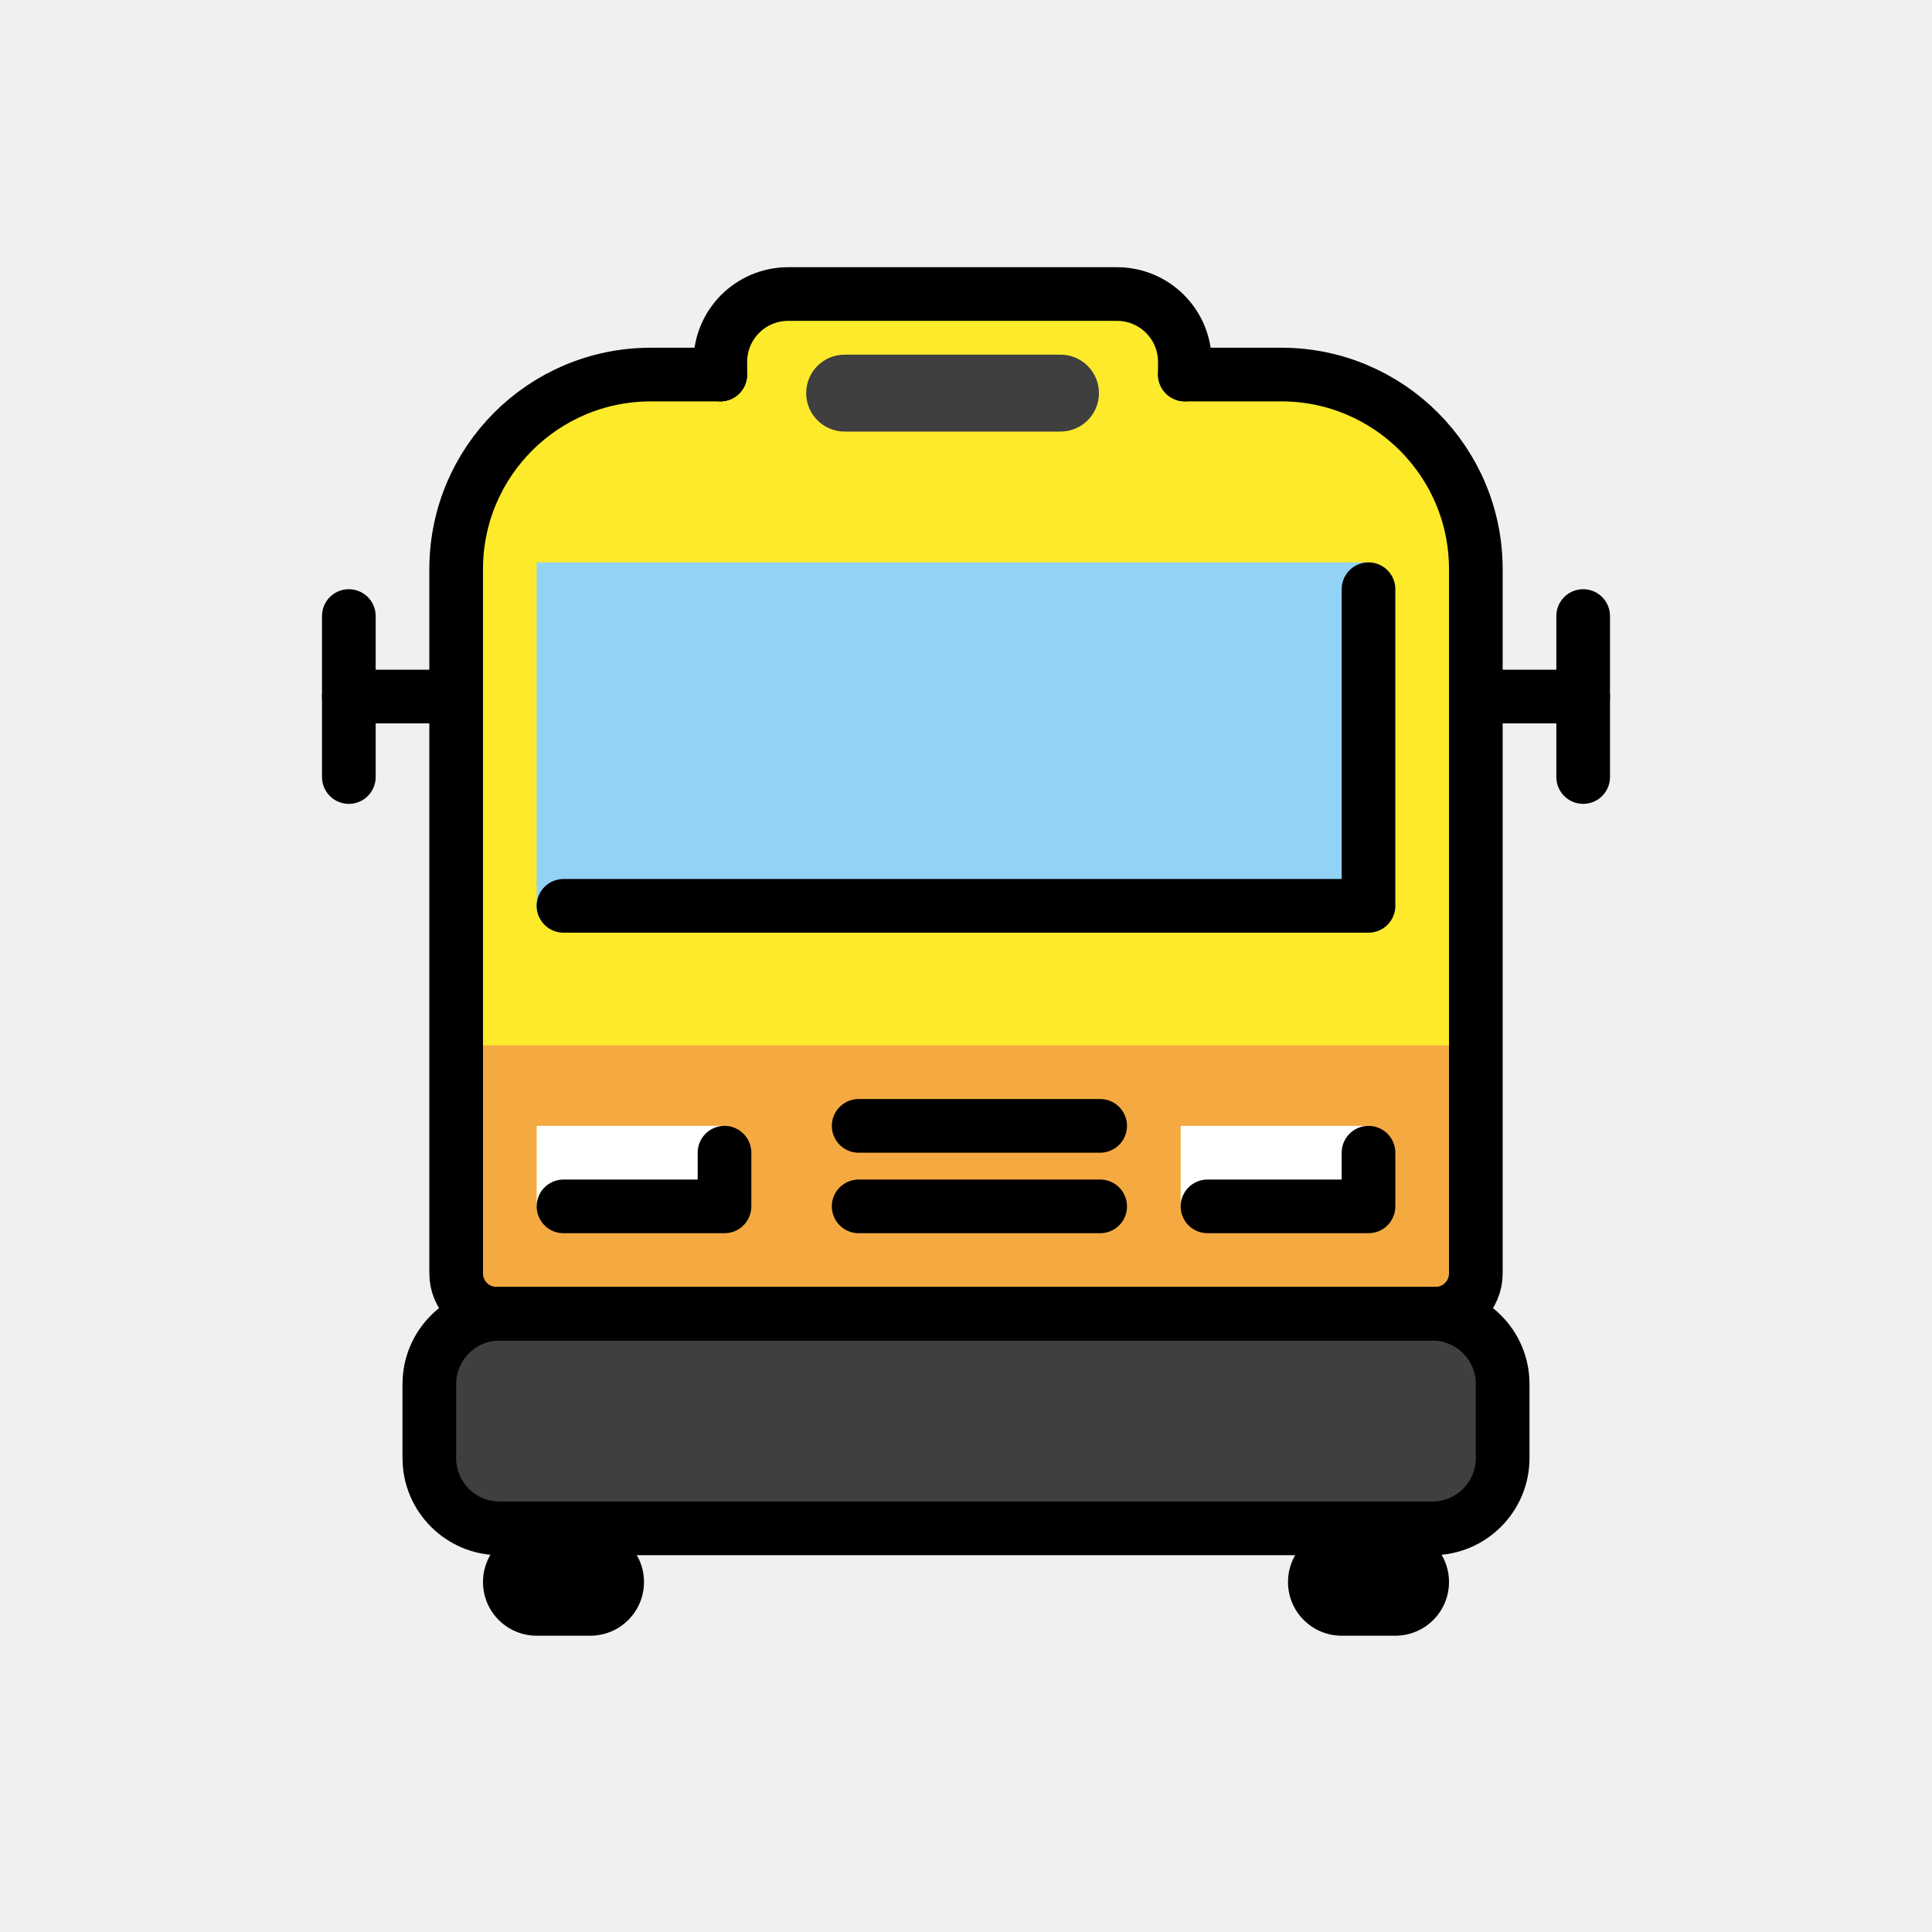
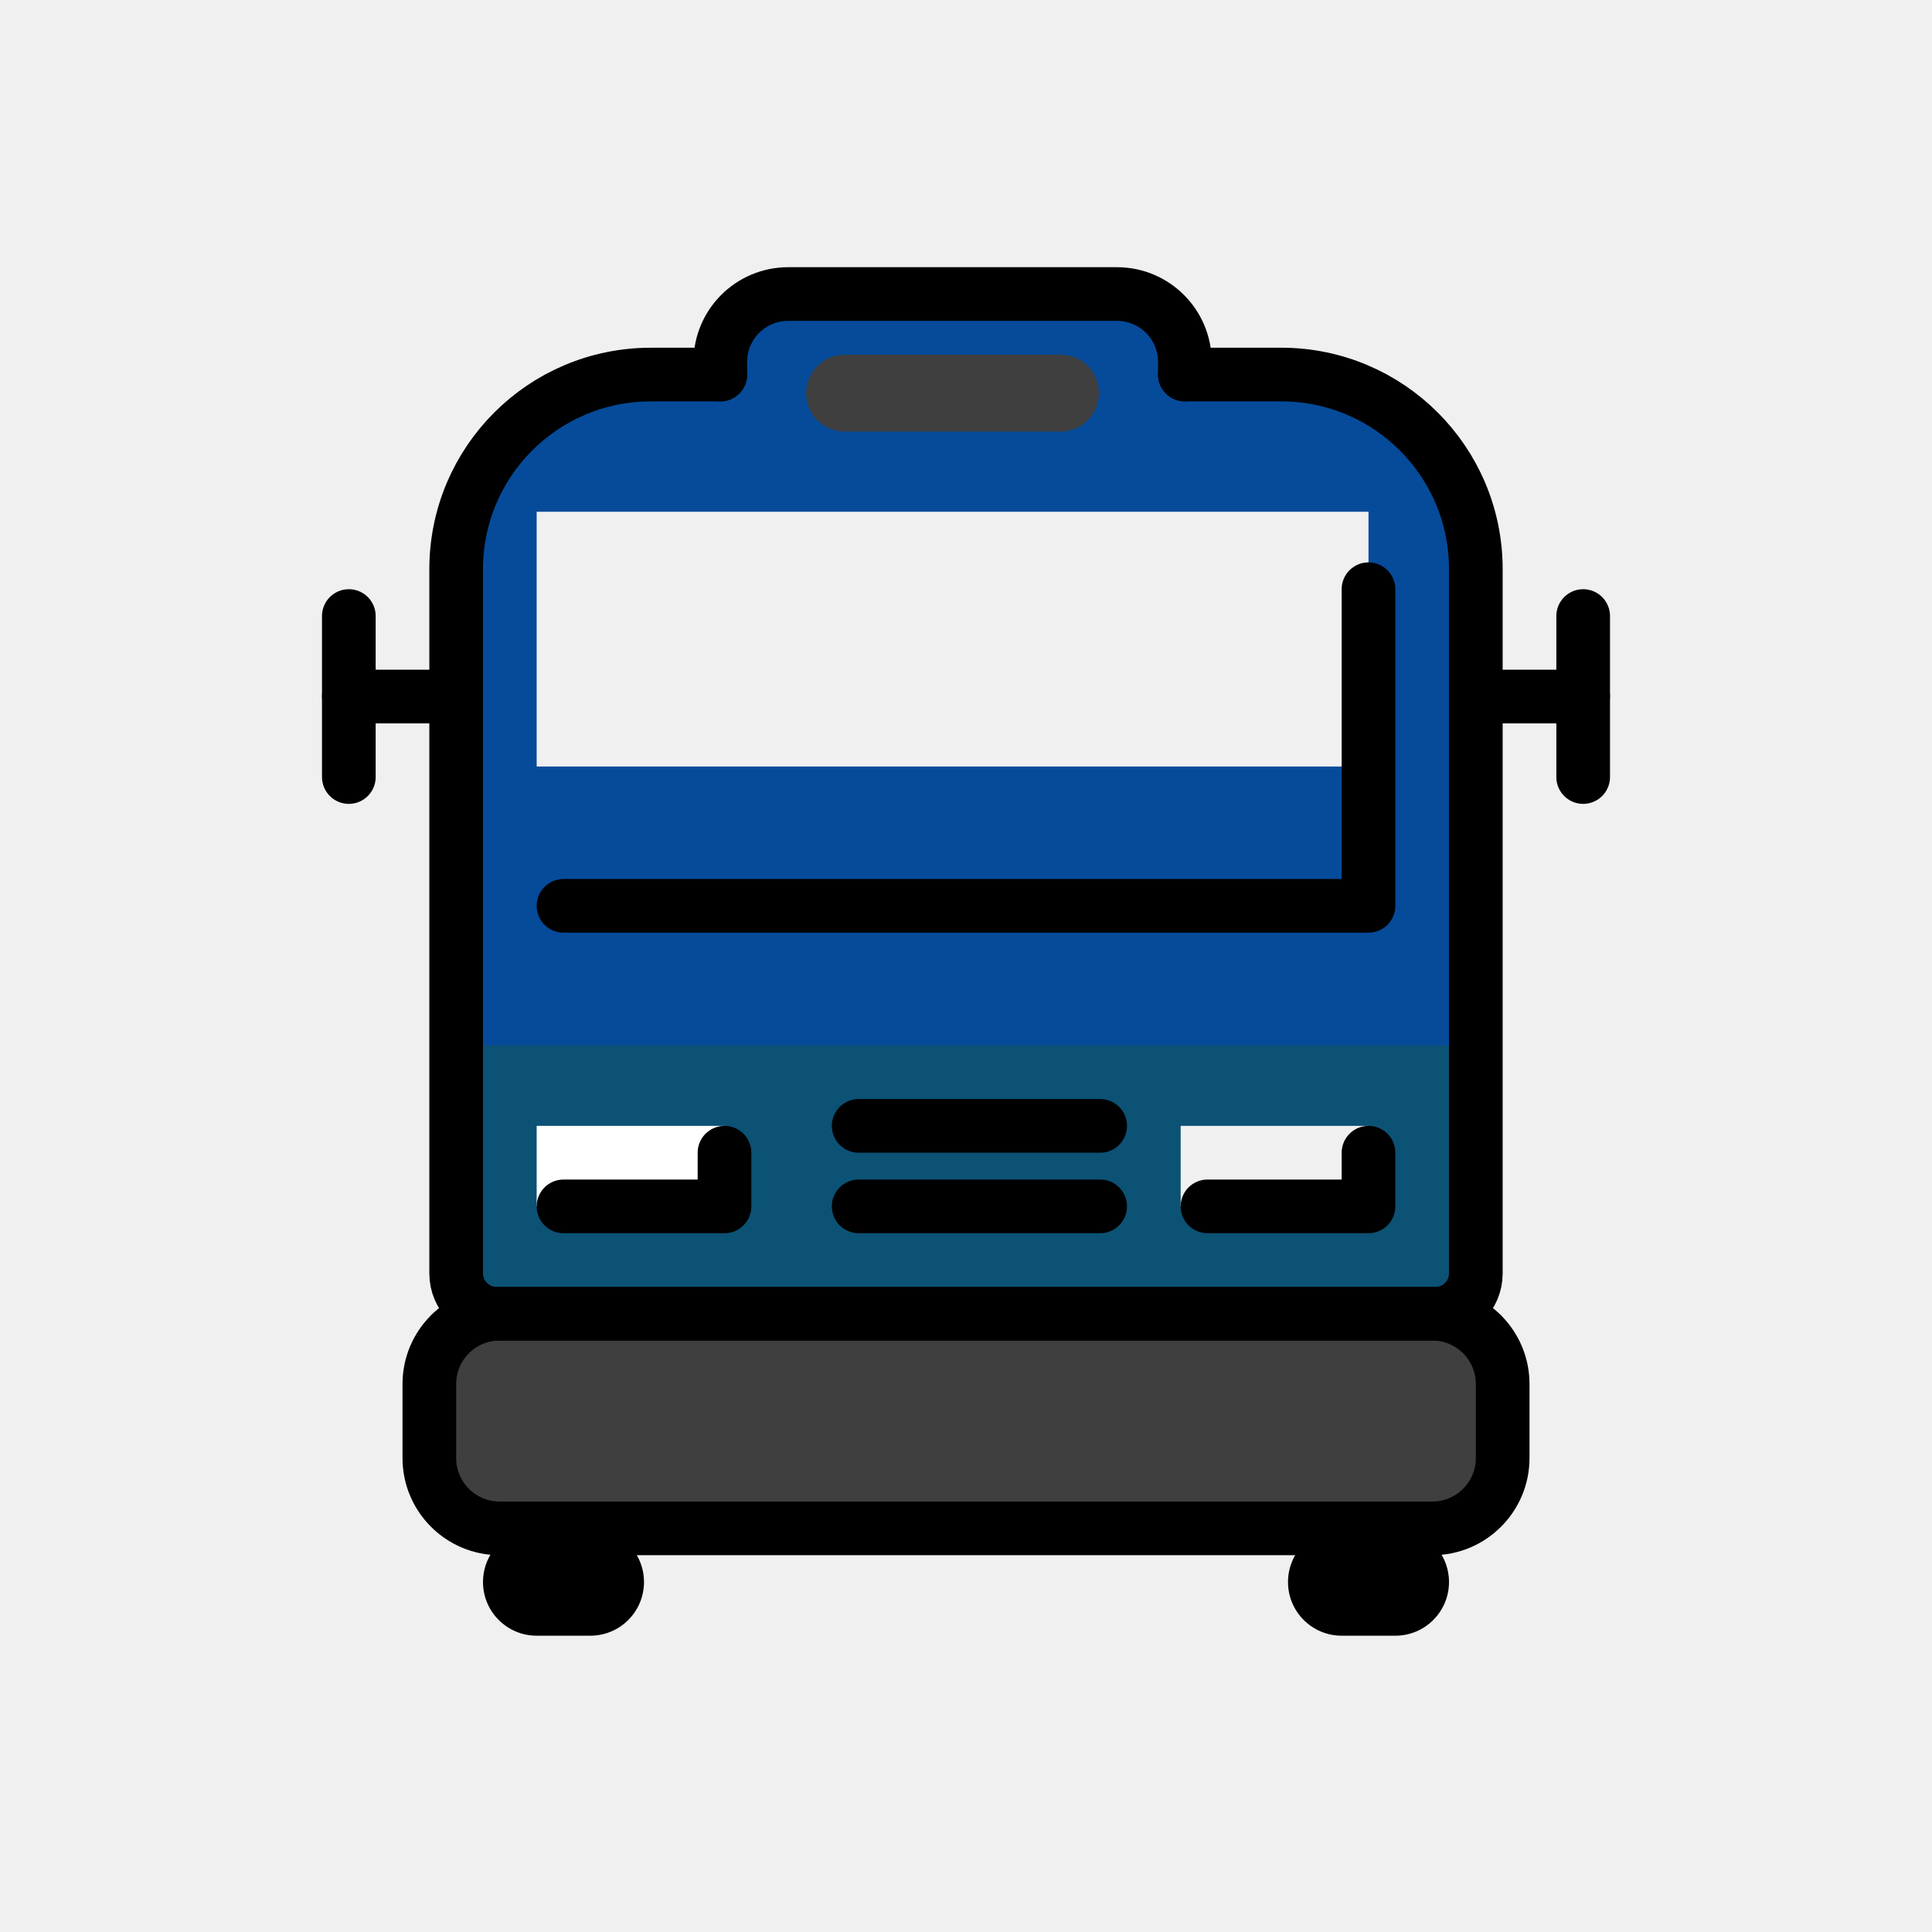
- <svg xmlns="http://www.w3.org/2000/svg" id="emoji" viewBox="0 0 72 72">
+ <svg xmlns="http://www.w3.org/2000/svg" id="emoji" viewBox="0 0 72 72" version="1.1">
+   <defs id="defs247">
+     <clipPath clipPathUnits="userSpaceOnUse" id="clipPath357">
+       <rect x="20" y="20.958" width="31" height="13" fill="#92d3f5" id="rect359" style="display:none" d="m 20,20.958 h 31 v 13 H 20 Z" />
+       <path id="lpe_path-effect361" class="powerclip" d="m 12,8.958 h 48 v 45 H 12 Z m 8,12 v 13 h 31 v -13 z" />
+     </clipPath>
+     <clipPath clipPathUnits="userSpaceOnUse" id="clipPath2762">
+       <rect x="44" y="41.958" width="7" height="3" fill="#ffffff" id="rect2764" style="display:none" d="m 44,41.958 h 7 v 3 h -7 z" />
+       <path id="lpe_path-effect2770" class="powerclip" d="m 15,36.958 h 17 v 13 H 15 Z m 29,5 v 3 h 7 v -3 z" />
+     </clipPath>
+     <clipPath clipPathUnits="userSpaceOnUse" id="clipPath2766">
+       <rect x="44" y="41.958" width="7" height="3" fill="#ffffff" id="rect2768" style="display:none" d="m 44,41.958 h 7 v 3 h -7 z" />
+       <path id="lpe_path-effect2774" class="powerclip" d="m 12,33.958 h 48 v 20 H 12 Z m 32,8 v 3 h 7 v -3 z" />
+     </clipPath>
+   </defs>
  <g id="color">
-     <rect x="27.689" y="10.958" rx="2.47" ry="2.47" width="16.946" height="4.941" fill="#fcea2b" />
-     <path fill="#fcea2b" d="M24.23,13.958H47.77A7.231,7.231,0,0,1,55,21.189V47.458a1.5,1.5,0,0,1-1.5,1.5h-35a1.5,1.5,0,0,1-1.5-1.5v-26.27a7.23,7.23,0,0,1,7.23-7.23Z" />
-     <rect x="17" y="38.958" width="38" height="10" fill="#f4aa41" />
-     <rect x="20" y="20.958" width="31" height="13" fill="#92d3f5" />
-     <rect x="20" y="41.958" width="7" height="3" fill="#fff" />
-     <rect x="44" y="41.958" width="7" height="3" fill="#fff" />
-     <rect x="16" y="48.958" rx="2.621" ry="2.621" width="40" height="8" fill="#3f3f3f" />
-     <rect x="30.044" y="13.217" rx="1.433" ry="1.433" width="10.911" height="2.866" fill="#3f3f3f" />
+     <rect x="27.689" y="10.958" rx="2.47" ry="2.47" width="16.946" height="4.941" fill="#fcea2b" id="rect198" style="fill:#054b9a;fill-opacity:1" />
+     <path fill="#fcea2b" d="M 24.23,13.958 H 47.77 A 7.231,7.231 0 0 1 55,21.189 v 26.27 a 1.5,1.5 0 0 1 -1.5,1.5 h -35 a 1.5,1.5 0 0 1 -1.5,-1.5 v -26.27 a 7.23,7.23 0 0 1 7.23,-7.23 z" id="path200" clip-path="url(#clipPath357)" style="fill:#054b9a;fill-opacity:1" transform="matrix(1,0,0,0.7303982,0,3.763183)" />
+     <rect x="17" y="38.958" width="38" height="10" fill="#f4aa41" id="rect202" style="fill:#0c5275;fill-opacity:1" clip-path="url(#clipPath2766)" d="m 17,38.958 h 38 v 10 H 17 Z" />
+     <rect x="20" y="41.958" width="7" height="3" fill="#fff" id="rect206" clip-path="url(#clipPath2762)" d="m 20,41.958 h 7 v 3 h -7 z" />
+     <rect x="16" y="48.958" rx="2.621" ry="2.621" width="40" height="8" fill="#3f3f3f" id="rect210" />
+     <rect x="30.044" y="13.217" rx="1.433" ry="1.433" width="10.911" height="2.866" fill="#3f3f3f" id="rect212" />
  </g>
  <g id="line">
-     <rect x="16" y="48.958" rx="2.621" ry="2.621" width="40" height="8" fill="none" stroke="#000" stroke-linecap="round" stroke-linejoin="round" stroke-width="2" />
-     <rect x="18" y="56.958" rx="2" ry="2" width="6" height="4" />
-     <rect x="48" y="56.958" rx="2" ry="2" width="6" height="4" />
-     <line x1="16" x2="13" y1="25.958" y2="25.958" fill="none" stroke="#000" stroke-linecap="round" stroke-linejoin="round" stroke-width="2" />
-     <line x1="13" x2="13" y1="22.958" y2="28.958" fill="none" stroke="#000" stroke-linecap="round" stroke-linejoin="round" stroke-width="2" />
-     <line x1="56" x2="59" y1="25.958" y2="25.958" fill="none" stroke="#000" stroke-linecap="round" stroke-linejoin="round" stroke-width="2" />
-     <line x1="59" x2="59" y1="22.958" y2="28.958" fill="none" stroke="#000" stroke-linecap="round" stroke-linejoin="round" stroke-width="2" />
-     <path fill="none" stroke="#000" stroke-linecap="round" stroke-linejoin="round" stroke-width="2" d="M44.156,13.958H47.77A7.252,7.252,0,0,1,55,21.189v26.27a1.504,1.504,0,0,1-1.5,1.5h-35a1.504,1.504,0,0,1-1.5-1.5v-26.27a7.252,7.252,0,0,1,7.23-7.23h2.614" />
-     <path fill="none" stroke="#000" stroke-linecap="round" stroke-linejoin="round" stroke-width="2" d="M51,21.958v11.8H21" />
-     <polyline fill="none" stroke="#000" stroke-linecap="round" stroke-linejoin="round" stroke-width="2" points="21 44.958 27 44.958 27 42.958" />
-     <polyline fill="none" stroke="#000" stroke-linecap="round" stroke-linejoin="round" stroke-width="2" points="45 44.958 51 44.958 51 42.958" />
-     <line x1="32" x2="41" y1="41.958" y2="41.958" fill="none" stroke="#000" stroke-linecap="round" stroke-miterlimit="10" stroke-width="2" />
-     <line x1="32" x2="41" y1="44.958" y2="44.958" fill="none" stroke="#000" stroke-linecap="round" stroke-miterlimit="10" stroke-width="2" />
-     <path fill="none" stroke="#000" stroke-linecap="round" stroke-linejoin="round" stroke-width="2" d="M26.844,13.958v-.479a2.528,2.528,0,0,1,2.521-2.521H41.635a2.528,2.528,0,0,1,2.521,2.521v.479" />
+     <rect x="16" y="48.958" rx="2.621" ry="2.621" width="40" height="8" fill="none" stroke="#000" stroke-linecap="round" stroke-linejoin="round" stroke-width="2" id="rect215" />
+     <rect x="18" y="56.958" rx="2" ry="2" width="6" height="4" id="rect217" />
+     <rect x="48" y="56.958" rx="2" ry="2" width="6" height="4" id="rect219" />
+     <line x1="16" x2="13" y1="25.958" y2="25.958" fill="none" stroke="#000" stroke-linecap="round" stroke-linejoin="round" stroke-width="2" id="line221" />
+     <line x1="13" x2="13" y1="22.958" y2="28.958" fill="none" stroke="#000" stroke-linecap="round" stroke-linejoin="round" stroke-width="2" id="line223" />
+     <line x1="56" x2="59" y1="25.958" y2="25.958" fill="none" stroke="#000" stroke-linecap="round" stroke-linejoin="round" stroke-width="2" id="line225" />
+     <line x1="59" x2="59" y1="22.958" y2="28.958" fill="none" stroke="#000" stroke-linecap="round" stroke-linejoin="round" stroke-width="2" id="line227" />
+     <path fill="none" stroke="#000" stroke-linecap="round" stroke-linejoin="round" stroke-width="2" d="M44.156,13.958H47.77A7.252,7.252,0,0,1,55,21.189v26.27a1.504,1.504,0,0,1-1.5,1.5h-35a1.504,1.504,0,0,1-1.5-1.5v-26.27a7.252,7.252,0,0,1,7.23-7.23h2.614" id="path229" />
+     <path fill="none" stroke="#000" stroke-linecap="round" stroke-linejoin="round" stroke-width="2" d="M51,21.958v11.8H21" id="path231" />
+     <polyline fill="none" stroke="#000" stroke-linecap="round" stroke-linejoin="round" stroke-width="2" points="21 44.958 27 44.958 27 42.958" id="polyline233" />
+     <polyline fill="none" stroke="#000" stroke-linecap="round" stroke-linejoin="round" stroke-width="2" points="45 44.958 51 44.958 51 42.958" id="polyline235" />
+     <line x1="32" x2="41" y1="41.958" y2="41.958" fill="none" stroke="#000" stroke-linecap="round" stroke-miterlimit="10" stroke-width="2" id="line237" />
+     <line x1="32" x2="41" y1="44.958" y2="44.958" fill="none" stroke="#000" stroke-linecap="round" stroke-miterlimit="10" stroke-width="2" id="line239" />
+     <path fill="none" stroke="#000" stroke-linecap="round" stroke-linejoin="round" stroke-width="2" d="M26.844,13.958v-.479a2.528,2.528,0,0,1,2.521-2.521H41.635a2.528,2.528,0,0,1,2.521,2.521v.479" id="path241" />
  </g>
</svg>
